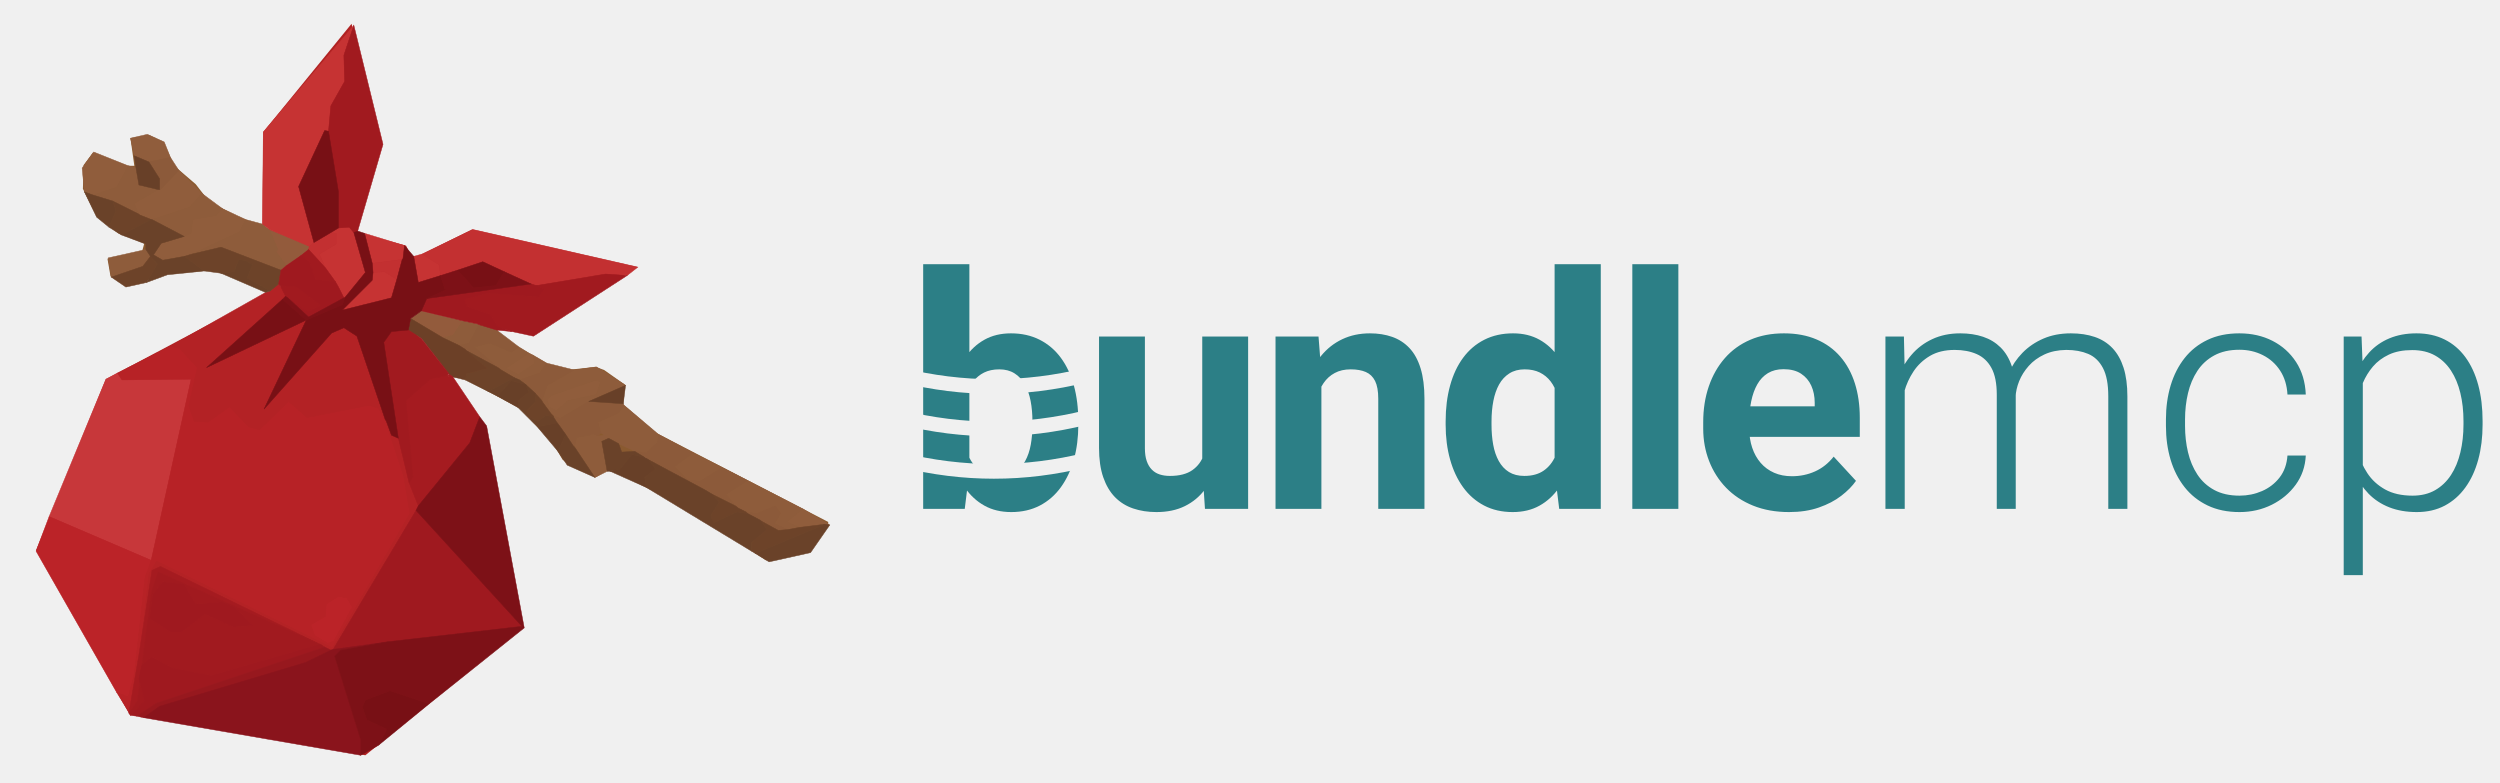
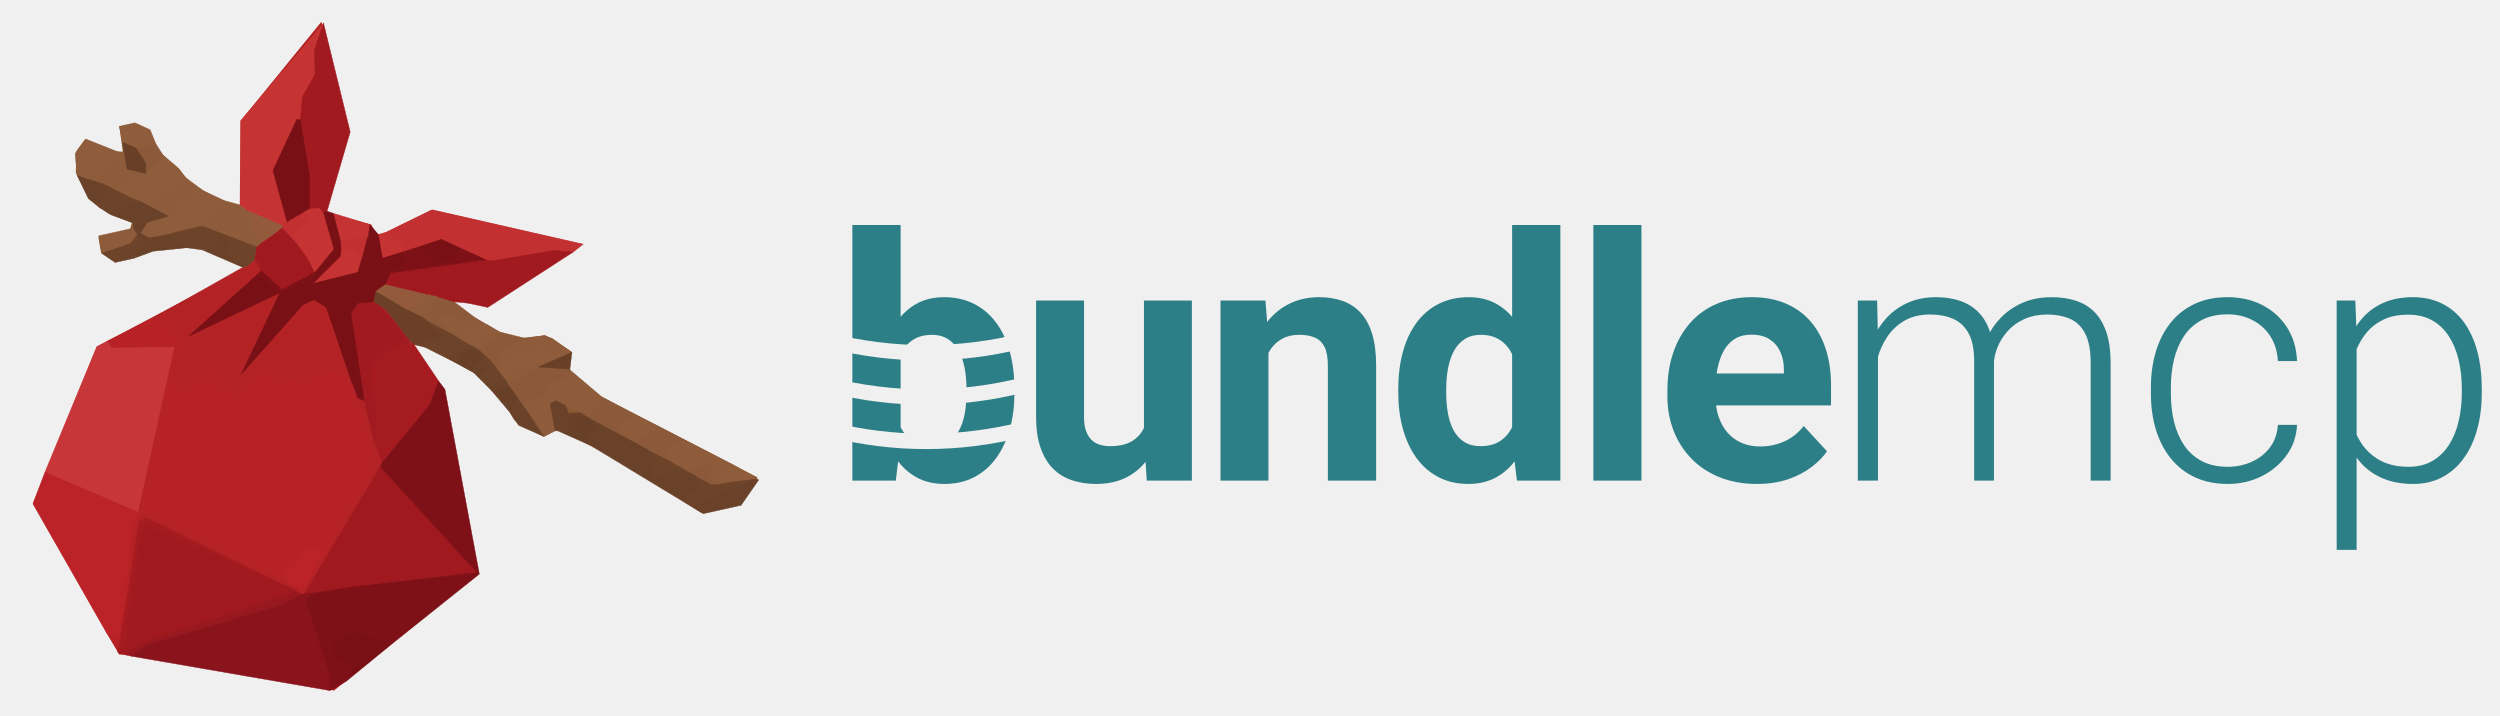
- <svg xmlns="http://www.w3.org/2000/svg" viewBox="0 0 1226.2 384.0" role="img" aria-label="bundlemcp">
-   <g transform="translate(0,0.00) scale(0.37647)">
+ <svg xmlns="http://www.w3.org/2000/svg" viewBox="0 0 1173.5 336.0" role="img" aria-label="bundlemcp">
+   <g transform="translate(0,0.00) scale(0.32941)">
    <polygon points="533.0,417.0 587.0,491.0 604.0,493.0 679.0,533.0 720.0,577.0 733.0,599.0 747.0,609.0 776.0,622.0 790.0,613.0 798.0,613.0 893.0,661.0 998.0,730.0 1055.0,719.0 1079.0,686.0 1079.0,680.0 855.0,564.0 812.0,527.0 814.0,501.0 787.0,482.0 776.0,478.0 739.0,482.0 717.0,476.0 649.0,437.0 648.0,428.0 547.0,406.0" fill="#8a5a30" />
    <polygon points="109.0,215.0 108.0,246.0 126.0,282.0 154.0,304.0 188.0,317.0 185.0,328.0 140.0,337.0 144.0,360.0 164.0,373.0 218.0,357.0 276.0,352.0 307.0,359.0 351.0,380.0 367.0,371.0 367.0,350.0 402.0,323.0 400.0,318.0 309.0,282.0 272.0,262.0 255.0,240.0 227.0,216.0 213.0,185.0 194.0,176.0 170.0,180.0 175.0,216.0 166.0,216.0 121.0,199.0" fill="#8a5a30" />
    <polygon points="458.0,31.0 343.0,172.0 342.0,293.0 399.0,317.0 400.0,326.0 368.0,350.0 366.0,373.0 138.0,494.0 47.0,717.0 169.0,931.0 476.0,984.0 682.0,817.0 633.0,555.0 534.0,424.0 534.0,414.0 547.0,405.0 694.0,437.0 830.0,348.0 615.0,299.0 544.0,334.0 536.0,334.0 529.0,320.0 466.0,303.0 465.0,294.0 498.0,188.0" fill="#b02222" />
    <g fill-rule="evenodd">
      <path d="M175.0 203.0 L170.0 180.0 L192.0 175.0 L214.0 185.0 L222.0 205.0 L194.0 211.0Z" fill="#905d3c" stroke="#905d3c" stroke-width="0.6" />
      <path d="M110.0 250.0 L107.0 219.0 L122.0 198.0 L167.0 216.0 L152.0 244.0 L121.0 254.0Z" fill="#905d3c" stroke="#905d3c" stroke-width="0.6" />
      <path d="M233.0 222.0 L263.0 252.0 L247.0 270.0 L198.0 286.0 L197.0 286.0 L182.0 280.0 L181.0 279.0 L175.0 265.0 L206.0 247.0 L208.0 247.0 L209.0 247.0Z" fill="#905d3c" stroke="#905d3c" stroke-width="0.6" />
      <path d="M290.0 272.0 L320.0 286.0 L312.0 302.0 L250.0 331.0 L240.0 334.0 L212.0 339.0 L200.0 332.0 L210.0 317.0 L240.0 308.0 L249.0 304.0 L251.0 286.0 L281.0 281.0Z" fill="#905d3c" stroke="#905d3c" stroke-width="0.6" />
      <path d="M695.0 463.0 L696.0 474.0 L675.0 488.0 L659.0 480.0 L689.0 460.0Z" fill="#905d3c" stroke="#905d3c" stroke-width="0.6" />
      <path d="M777.0 495.0 L782.0 498.0 L777.0 514.0 L740.0 522.0 L725.0 535.0 L715.0 530.0 L713.0 520.0 L719.0 515.0Z" fill="#905d3c" stroke="#905d3c" stroke-width="0.6" />
      <path d="M1042.0 687.0 L1025.0 680.0 L1046.0 663.0 L1081.0 684.0 L1076.0 683.0 L1075.0 683.0Z" fill="#905d3c" stroke="#905d3c" stroke-width="0.6" />
      <path d="M351.0 299.0 L403.0 321.0 L402.0 325.0 L392.0 333.0 L373.0 346.0 L360.0 328.0 L362.0 325.0Z" fill="#935b3c" stroke="#935b3c" stroke-width="0.6" />
      <path d="M549.0 405.0 L603.0 418.0 L590.0 437.0 L577.0 440.0 L535.0 415.0Z M580.0 438.0 L580.0 439.0 L581.0 439.0 L581.0 438.0Z" fill="#935b3c" stroke="#935b3c" stroke-width="0.6" />
      <path d="M167.0 216.0 L177.0 218.0 L181.0 241.0 L206.0 247.0 L175.0 265.0 L181.0 279.0 L147.0 262.0 L121.0 254.0 L152.0 244.0Z" fill="#8e5c3b" stroke="#8e5c3b" stroke-width="0.6" />
      <path d="M263.0 252.0 L290.0 272.0 L281.0 281.0 L251.0 286.0 L249.0 304.0 L240.0 308.0 L198.0 286.0 L247.0 270.0Z" fill="#8e5c3b" stroke="#8e5c3b" stroke-width="0.6" />
      <path d="M320.0 286.0 L342.0 292.0 L350.0 298.0 L351.0 299.0 L362.0 325.0 L360.0 328.0 L373.0 346.0 L366.0 352.0 L288.0 322.0 L250.0 331.0 L312.0 302.0Z" fill="#8e5c3b" stroke="#8e5c3b" stroke-width="0.6" />
      <path d="M145.0 361.0 L141.0 336.0 L190.0 325.0 L196.0 334.0 L186.0 347.0Z" fill="#8e5c3b" stroke="#8e5c3b" stroke-width="0.6" />
      <path d="M603.0 418.0 L622.0 422.0 L624.0 423.0 L611.0 447.0 L598.0 450.0 L577.0 440.0 L590.0 437.0Z" fill="#8e5c3b" stroke="#8e5c3b" stroke-width="0.6" />
      <path d="M649.0 479.0 L618.0 452.0 L638.0 447.0 L666.0 459.0 L676.0 452.0 L689.0 460.0 L659.0 480.0 L675.0 488.0 L696.0 474.0 L695.0 463.0 L712.0 473.0 L703.0 486.0 L677.0 495.0 L670.0 492.0 L653.0 482.0Z" fill="#8e5c3b" stroke="#8e5c3b" stroke-width="0.6" />
      <path d="M748.0 482.0 L777.0 478.0 L815.0 502.0 L767.0 523.0 L730.0 545.0 L721.0 542.0 L718.0 539.0 L707.0 524.0 L706.0 522.0 L713.0 502.0Z M777.0 495.0 L719.0 515.0 L713.0 520.0 L715.0 530.0 L725.0 535.0 L740.0 522.0 L777.0 514.0 L782.0 498.0Z" fill="#8e5c3b" stroke="#8e5c3b" stroke-width="0.6" />
      <path d="M783.0 564.0 L779.0 550.0 L806.0 538.0 L813.0 528.0 L858.0 566.0 L857.0 576.0 L842.0 590.0 L827.0 588.0 L806.0 578.0 L793.0 571.0 L784.0 575.0 L791.0 614.0 L775.0 622.0 L749.0 583.0 L749.0 580.0 L751.0 570.0 L768.0 567.0 L773.0 565.0 L779.0 568.0 L787.0 567.0Z" fill="#8e5c3b" stroke="#8e5c3b" stroke-width="0.6" />
      <path d="M903.0 590.0 L941.0 609.0 L912.0 627.0 L896.0 625.0 L879.0 608.0Z" fill="#8e5c3b" stroke="#8e5c3b" stroke-width="0.6" />
      <path d="M974.0 626.0 L1046.0 663.0 L1025.0 680.0 L1042.0 687.0 L1026.0 690.0 L1009.0 682.0 L1017.0 669.0 L1010.0 659.0 L986.0 669.0 L972.0 667.0 L970.0 666.0 L962.0 662.0 L958.0 659.0 L946.0 644.0Z" fill="#8e5c3b" stroke="#8e5c3b" stroke-width="0.6" />
      <path d="M194.0 211.0 L222.0 205.0 L233.0 222.0 L209.0 247.0 L208.0 247.0 L208.0 233.0Z" fill="#8c5a3a" stroke="#8c5a3a" stroke-width="0.6" />
      <path d="M624.0 423.0 L647.0 430.0 L676.0 452.0 L666.0 459.0 L638.0 447.0 L618.0 452.0 L649.0 479.0 L608.0 457.0 L606.0 455.0 L598.0 450.0 L611.0 447.0Z" fill="#8c5a3a" stroke="#8c5a3a" stroke-width="0.6" />
      <path d="M712.0 473.0 L748.0 482.0 L713.0 502.0 L706.0 522.0 L697.0 512.0 L685.0 501.0 L677.0 495.0 L703.0 486.0Z" fill="#8c5a3a" stroke="#8c5a3a" stroke-width="0.6" />
      <path d="M767.0 523.0 L812.0 526.0 L813.0 528.0 L806.0 538.0 L779.0 550.0 L783.0 564.0 L779.0 568.0 L773.0 565.0 L768.0 567.0 L751.0 570.0 L749.0 580.0 L747.0 581.0 L737.0 566.0 L727.0 552.0 L726.0 551.0 L721.0 543.0 L721.0 542.0 L730.0 545.0Z" fill="#8c5a3a" stroke="#8c5a3a" stroke-width="0.6" />
      <path d="M858.0 566.0 L903.0 590.0 L879.0 608.0 L896.0 625.0 L912.0 627.0 L941.0 609.0 L974.0 626.0 L946.0 644.0 L958.0 659.0 L928.0 644.0 L918.0 638.0 L845.0 599.0 L842.0 597.0 L841.0 597.0 L840.0 596.0 L827.0 588.0 L842.0 590.0 L857.0 576.0Z" fill="#8c5a3a" stroke="#8c5a3a" stroke-width="0.6" />
      <path d="M972.0 667.0 L986.0 669.0 L1010.0 659.0 L1017.0 669.0 L1009.0 682.0 L1026.0 690.0 L1014.0 691.0 L992.0 679.0 L991.0 678.0 L976.0 670.0 L974.0 669.0Z" fill="#8c5a3a" stroke="#8c5a3a" stroke-width="0.6" />
      <path d="M64.0 673.0 L138.0 494.0 L153.0 486.0 L159.0 495.0 L249.0 494.0 L197.0 730.0Z" fill="#c7373a" stroke="#c7373a" stroke-width="0.6" />
      <path d="M342.0 292.0 L343.0 172.0 L461.0 33.0 L448.0 72.0 L449.0 106.0 L431.0 138.0 L428.0 171.0 L423.0 170.0 L389.0 243.0 L409.0 316.0 L403.0 321.0 L351.0 299.0 L350.0 298.0Z" fill="#c63333" stroke="#c63333" stroke-width="0.6" />
      <path d="M475.0 304.0 L527.0 320.0 L525.0 337.0 L524.0 338.0 L485.0 343.0Z" fill="#c63333" stroke="#c63333" stroke-width="0.6" />
      <path d="M539.0 334.0 L550.0 331.0 L572.0 345.0 L574.0 359.0 L545.0 368.0Z" fill="#c63333" stroke="#c63333" stroke-width="0.6" />
      <path d="M431.0 303.0 L441.0 297.0 L455.0 296.0 L461.0 303.0 L476.0 355.0 L449.0 388.0 L448.0 388.0 L441.0 374.0 L437.0 367.0 L424.0 349.0 L416.0 331.0 L438.0 318.0 L438.0 304.0Z" fill="#c63333" stroke="#c63333" stroke-width="0.6" />
      <path d="M486.0 355.0 L501.0 354.0 L517.0 364.0 L510.0 388.0 L446.0 404.0 L485.0 365.0Z" fill="#c63333" stroke="#c63333" stroke-width="0.6" />
      <path d="M431.0 303.0 L438.0 304.0 L438.0 318.0 L416.0 331.0 L424.0 349.0 L402.0 325.0 L403.0 321.0 L409.0 316.0Z" fill="#c33031" stroke="#c33031" stroke-width="0.6" />
      <path d="M485.0 343.0 L524.0 338.0 L517.0 364.0 L501.0 354.0 L486.0 355.0Z" fill="#c33031" stroke="#c33031" stroke-width="0.6" />
      <path d="M550.0 331.0 L616.0 299.0 L831.0 348.0 L817.0 359.0 L789.0 357.0 L699.0 372.0 L692.0 370.0 L657.0 354.0 L629.0 341.0 L596.0 352.0 L574.0 359.0 L572.0 345.0Z" fill="#c33031" stroke="#c33031" stroke-width="0.6" />
      <path d="M441.0 777.0 L452.0 779.0 L459.0 791.0 L435.0 835.0 L427.0 838.0 L410.0 828.0 L405.0 814.0 L424.0 803.0 L425.0 787.0Z" fill="#bb2328" stroke="#bb2328" stroke-width="0.6" />
      <path d="M152.0 902.0 L47.0 718.0 L64.0 673.0 L197.0 730.0 L189.0 752.0 L175.0 878.0 L167.0 908.0Z" fill="#bb2328" stroke="#bb2328" stroke-width="0.6" />
      <path d="M153.0 486.0 L222.0 451.0 L234.0 454.0 L257.0 479.0 L246.0 529.0 L253.0 549.0 L271.0 550.0 L299.0 530.0 L324.0 556.0 L338.0 560.0 L376.0 523.0 L400.0 544.0 L481.0 528.0 L493.0 532.0 L502.0 548.0 L526.0 620.0 L534.0 669.0 L433.0 844.0 L204.0 731.0 L194.0 748.0 L185.0 827.0 L181.0 853.0 L168.0 928.0 L152.0 902.0 L167.0 908.0 L175.0 878.0 L189.0 752.0 L197.0 730.0 L249.0 494.0 L159.0 495.0Z M441.0 777.0 L425.0 787.0 L424.0 803.0 L405.0 814.0 L410.0 828.0 L427.0 838.0 L435.0 835.0 L459.0 791.0 L452.0 779.0Z" fill="#b72226" stroke="#b72226" stroke-width="0.6" />
      <path d="M352.0 379.0 L363.0 370.0 L365.0 372.0 L372.0 386.0 L368.0 390.0 L269.0 479.0 L399.0 417.0 L344.0 533.0 L432.0 434.0 L448.0 427.0 L465.0 438.0 L502.0 547.0 L502.0 548.0 L493.0 532.0 L481.0 528.0 L400.0 544.0 L376.0 523.0 L338.0 560.0 L324.0 556.0 L299.0 530.0 L271.0 550.0 L253.0 549.0 L246.0 529.0 L257.0 479.0 L234.0 454.0 L222.0 451.0 L346.0 381.0Z" fill="#b32225" stroke="#b32225" stroke-width="0.6" />
      <path d="M502.0 548.0 L503.0 548.0 L510.0 567.0 L519.0 571.0 L533.0 629.0 L545.0 659.0 L542.0 665.0 L434.0 846.0 L431.0 847.0 L423.0 843.0 L417.0 839.0 L416.0 839.0 L414.0 838.0 L209.0 738.0 L198.0 743.0 L185.0 827.0 L194.0 748.0 L204.0 731.0 L433.0 844.0 L534.0 669.0 L526.0 620.0Z" fill="#b32225" stroke="#b32225" stroke-width="0.6" />
      <path d="M147.0 262.0 L181.0 279.0 L182.0 280.0 L197.0 286.0 L158.0 306.0 L142.0 296.0 L151.0 275.0Z" fill="#6d4329" stroke="#6d4329" stroke-width="0.6" />
      <path d="M145.0 361.0 L186.0 347.0 L196.0 334.0 L205.0 344.0 L191.0 368.0 L164.0 374.0Z" fill="#6d4329" stroke="#6d4329" stroke-width="0.6" />
      <path d="M250.0 331.0 L288.0 322.0 L366.0 352.0 L363.0 370.0 L352.0 379.0 L322.0 362.0 L329.0 345.0 L321.0 340.0 L311.0 338.0 L305.0 354.0 L288.0 356.0 L266.0 353.0 L240.0 334.0Z" fill="#6d4329" stroke="#6d4329" stroke-width="0.6" />
      <path d="M608.0 457.0 L649.0 479.0 L653.0 482.0 L670.0 492.0 L636.0 510.0 L606.0 495.0 L608.0 487.0 L635.0 480.0Z" fill="#6d4329" stroke="#6d4329" stroke-width="0.6" />
      <path d="M697.0 512.0 L706.0 522.0 L707.0 524.0 L718.0 539.0 L721.0 542.0 L721.0 543.0 L711.0 541.0 L701.0 549.0 L690.0 543.0 L686.0 535.0 L698.0 523.0Z" fill="#6d4329" stroke="#6d4329" stroke-width="0.6" />
      <path d="M928.0 644.0 L958.0 659.0 L962.0 662.0 L970.0 666.0 L972.0 667.0 L974.0 669.0 L960.0 667.0 L930.0 681.0 L926.0 672.0 L937.0 654.0Z" fill="#6d4329" stroke="#6d4329" stroke-width="0.6" />
      <path d="M992.0 679.0 L1014.0 691.0 L1026.0 690.0 L1042.0 687.0 L1075.0 683.0 L984.0 721.0 L979.0 718.0 L979.0 707.0 L999.0 690.0Z" fill="#6d4329" stroke="#6d4329" stroke-width="0.6" />
      <path d="M110.0 250.0 L121.0 254.0 L147.0 262.0 L151.0 275.0 L142.0 296.0 L126.0 283.0Z" fill="#6a4229" stroke="#6a4229" stroke-width="0.6" />
      <path d="M158.0 306.0 L197.0 286.0 L198.0 286.0 L240.0 308.0 L210.0 317.0 L200.0 332.0 L212.0 339.0 L240.0 334.0 L266.0 353.0 L218.0 358.0 L191.0 368.0 L205.0 344.0 L196.0 334.0 L190.0 325.0 L190.0 318.0Z" fill="#6a4229" stroke="#6a4229" stroke-width="0.6" />
      <path d="M288.0 356.0 L305.0 354.0 L311.0 338.0 L321.0 340.0 L329.0 345.0 L322.0 362.0 L352.0 379.0 L346.0 381.0Z" fill="#6a4229" stroke="#6a4229" stroke-width="0.6" />
      <path d="M636.0 510.0 L670.0 492.0 L677.0 495.0 L685.0 501.0 L666.0 496.0 L648.0 516.0Z" fill="#6a4229" stroke="#6a4229" stroke-width="0.6" />
      <path d="M685.0 501.0 L697.0 512.0 L698.0 523.0 L686.0 535.0 L690.0 543.0 L701.0 549.0 L711.0 541.0 L721.0 543.0 L726.0 551.0 L700.0 556.0 L675.0 531.0 L675.0 522.0 L689.0 511.0Z" fill="#6a4229" stroke="#6a4229" stroke-width="0.6" />
      <path d="M791.0 614.0 L784.0 575.0 L793.0 571.0 L806.0 578.0 L810.0 589.0 L827.0 588.0 L840.0 596.0 L823.0 592.0 L808.0 611.0 L795.0 614.0Z" fill="#6a4229" stroke="#6a4229" stroke-width="0.6" />
      <path d="M737.0 566.0 L747.0 581.0 L749.0 583.0 L775.0 622.0 L739.0 606.0 L727.0 588.0Z" fill="#6a4229" stroke="#6a4229" stroke-width="0.6" />
      <path d="M845.0 599.0 L918.0 638.0 L928.0 644.0 L937.0 654.0 L926.0 672.0 L930.0 681.0 L960.0 667.0 L974.0 669.0 L976.0 670.0 L991.0 678.0 L992.0 679.0 L999.0 690.0 L979.0 707.0 L979.0 718.0 L842.0 635.0 L840.0 622.0 L854.0 611.0Z" fill="#6a4229" stroke="#6a4229" stroke-width="0.6" />
      <path d="M1076.0 683.0 L1081.0 684.0 L1056.0 720.0 L1002.0 732.0 L984.0 721.0 L1075.0 683.0Z" fill="#6a4229" stroke="#6a4229" stroke-width="0.6" />
      <path d="M535.0 415.0 L577.0 440.0 L598.0 450.0 L606.0 455.0 L608.0 457.0 L635.0 480.0 L608.0 487.0 L606.0 495.0 L590.0 491.0 L586.0 488.0 L585.0 487.0 L549.0 441.0 L532.0 430.0Z" fill="#6c4027" stroke="#6c4027" stroke-width="0.6" />
      <path d="M175.0 203.0 L194.0 211.0 L208.0 233.0 L208.0 247.0 L206.0 247.0 L181.0 241.0 L177.0 218.0Z" fill="#684028" stroke="#684028" stroke-width="0.6" />
      <path d="M767.0 523.0 L815.0 502.0 L812.0 526.0Z" fill="#684028" stroke="#684028" stroke-width="0.6" />
      <path d="M648.0 516.0 L666.0 496.0 L685.0 501.0 L689.0 511.0 L675.0 522.0 L675.0 531.0Z" fill="#684028" stroke="#684028" stroke-width="0.6" />
      <path d="M700.0 556.0 L726.0 551.0 L727.0 552.0 L737.0 566.0 L727.0 588.0Z" fill="#684028" stroke="#684028" stroke-width="0.6" />
      <path d="M795.0 614.0 L808.0 611.0 L823.0 592.0 L840.0 596.0 L841.0 597.0 L842.0 597.0 L845.0 599.0 L854.0 611.0 L840.0 622.0 L842.0 635.0Z" fill="#684028" stroke="#684028" stroke-width="0.6" />
      <path d="M533.0 629.0 L538.0 622.0 L529.0 522.0 L561.0 494.0 L583.0 489.0 L586.0 488.0 L590.0 491.0 L625.0 543.0 L612.0 577.0 L545.0 659.0Z M584.0 490.0 L584.0 491.0 L585.0 491.0 L585.0 490.0Z" fill="#a51b20" stroke="#a51b20" stroke-width="0.6" />
      <path d="M185.0 827.0 L198.0 743.0 L209.0 738.0 L414.0 838.0 L206.0 745.0 L197.0 772.0 L179.0 913.0 L168.0 929.0 L168.0 928.0 L181.0 853.0Z" fill="#a51b20" stroke="#a51b20" stroke-width="0.6" />
      <path d="M428.0 171.0 L431.0 138.0 L449.0 106.0 L448.0 72.0 L461.0 33.0 L499.0 188.0 L466.0 301.0 L461.0 303.0 L455.0 296.0 L441.0 297.0 L441.0 250.0Z" fill="#a11a1f" stroke="#a11a1f" stroke-width="0.6" />
      <path d="M392.0 333.0 L402.0 325.0 L424.0 349.0 L437.0 367.0 L411.0 364.0 L403.0 341.0Z" fill="#a11a1f" stroke="#a11a1f" stroke-width="0.6" />
      <path d="M365.0 372.0 L386.0 374.0 L418.0 398.0 L401.0 406.0 L375.0 388.0 L372.0 386.0Z" fill="#a11a1f" stroke="#a11a1f" stroke-width="0.6" />
      <path d="M699.0 372.0 L789.0 357.0 L817.0 359.0 L695.0 438.0 L667.0 432.0 L648.0 425.0 L639.0 410.0 L608.0 399.0 L605.0 390.0 L636.0 382.0 L702.0 387.0 L709.0 377.0Z" fill="#a11a1f" stroke="#a11a1f" stroke-width="0.6" />
      <path d="M519.0 571.0 L500.0 446.0 L510.0 432.0 L532.0 430.0 L549.0 441.0 L585.0 487.0 L583.0 489.0 L561.0 494.0 L529.0 522.0 L538.0 622.0 L533.0 629.0Z" fill="#a11a1f" stroke="#a11a1f" stroke-width="0.6" />
      <path d="M168.0 929.0 L179.0 913.0 L197.0 772.0 L206.0 745.0 L414.0 838.0 L416.0 839.0 L417.0 839.0 L275.0 880.0 L224.0 870.0 L198.0 856.0 L185.0 866.0 L181.0 884.0 L188.0 913.0 L170.0 932.0Z M212.0 758.0 L199.0 774.0 L195.0 806.0 L223.0 824.0 L236.0 824.0 L267.0 800.0 L304.0 817.0 L329.0 815.0 L306.0 791.0 L289.0 784.0 L255.0 787.0 L240.0 761.0Z" fill="#a11a1f" stroke="#a11a1f" stroke-width="0.6" />
      <path d="M373.0 346.0 L392.0 333.0 L403.0 341.0 L411.0 364.0 L437.0 367.0 L441.0 374.0 L448.0 388.0 L402.0 413.0 L375.0 388.0 L401.0 406.0 L418.0 398.0 L386.0 374.0 L365.0 372.0 L363.0 370.0 L366.0 352.0Z" fill="#9f191f" stroke="#9f191f" stroke-width="0.6" />
      <path d="M692.0 370.0 L699.0 372.0 L709.0 377.0 L702.0 387.0 L636.0 382.0 L605.0 390.0 L608.0 399.0 L639.0 410.0 L648.0 425.0 L667.0 432.0 L647.0 430.0 L624.0 423.0 L622.0 422.0 L603.0 418.0 L549.0 405.0 L556.0 389.0Z" fill="#9f191f" stroke="#9f191f" stroke-width="0.6" />
      <path d="M212.0 758.0 L240.0 761.0 L255.0 787.0 L289.0 784.0 L306.0 791.0 L329.0 815.0 L304.0 817.0 L267.0 800.0 L236.0 824.0 L223.0 824.0 L195.0 806.0 L199.0 774.0Z" fill="#9f191f" stroke="#9f191f" stroke-width="0.6" />
      <path d="M434.0 846.0 L542.0 665.0 L680.0 816.0 L506.0 836.0Z" fill="#9f191f" stroke="#9f191f" stroke-width="0.6" />
      <path d="M417.0 839.0 L423.0 843.0 L204.0 916.0 L178.0 933.0 L170.0 932.0 L188.0 913.0 L181.0 884.0 L185.0 866.0 L198.0 856.0 L224.0 870.0 L275.0 880.0Z" fill="#9f191f" stroke="#9f191f" stroke-width="0.6" />
      <path d="M178.0 933.0 L204.0 916.0 L423.0 843.0 L431.0 847.0 L398.0 863.0 L208.0 920.0 L187.0 935.0Z" fill="#97181e" stroke="#97181e" stroke-width="0.6" />
      <path d="M434.0 846.0 L506.0 836.0 L444.0 847.0 L436.0 855.0 L470.0 964.0 L470.0 984.0 L187.0 935.0 L208.0 920.0 L398.0 863.0 L431.0 847.0Z" fill="#8a141c" stroke="#8a141c" stroke-width="0.6" />
      <path d="M574.0 359.0 L596.0 352.0 L617.0 375.0 L646.0 372.0 L657.0 354.0 L692.0 370.0 L556.0 389.0 L580.0 378.0Z" fill="#7d1117" stroke="#7d1117" stroke-width="0.6" />
      <path d="M368.0 390.0 L372.0 386.0 L375.0 388.0 L402.0 413.0 L448.0 388.0 L449.0 388.0 L446.0 397.0 L399.0 417.0Z" fill="#7d1117" stroke="#7d1117" stroke-width="0.6" />
      <path d="M625.0 543.0 L634.0 555.0 L683.0 818.0 L559.0 917.0 L508.0 900.0 L476.0 912.0 L472.0 921.0 L478.0 938.0 L504.0 950.0 L493.0 971.0 L470.0 984.0 L470.0 964.0 L436.0 855.0 L444.0 847.0 L506.0 836.0 L680.0 816.0 L542.0 665.0 L545.0 659.0 L612.0 577.0Z" fill="#7d1117" stroke="#7d1117" stroke-width="0.6" />
      <path d="M409.0 316.0 L389.0 243.0 L423.0 170.0 L428.0 171.0 L441.0 250.0 L441.0 297.0 L431.0 303.0Z" fill="#781015" stroke="#781015" stroke-width="0.6" />
      <path d="M596.0 352.0 L629.0 341.0 L657.0 354.0 L646.0 372.0 L617.0 375.0Z" fill="#781015" stroke="#781015" stroke-width="0.6" />
      <path d="M399.0 417.0 L269.0 479.0 L368.0 390.0Z" fill="#781015" stroke="#781015" stroke-width="0.6" />
      <path d="M461.0 303.0 L466.0 301.0 L475.0 304.0 L485.0 343.0 L486.0 355.0 L485.0 365.0 L446.0 404.0 L510.0 388.0 L517.0 364.0 L524.0 338.0 L525.0 337.0 L527.0 320.0 L539.0 334.0 L545.0 368.0 L574.0 359.0 L580.0 378.0 L556.0 389.0 L549.0 405.0 L535.0 415.0 L532.0 430.0 L510.0 432.0 L500.0 446.0 L519.0 571.0 L510.0 567.0 L503.0 548.0 L502.0 547.0 L465.0 438.0 L448.0 427.0 L432.0 434.0 L344.0 533.0 L399.0 417.0 L446.0 397.0 L449.0 388.0 L476.0 355.0Z" fill="#781015" stroke="#781015" stroke-width="0.6" />
      <path d="M493.0 971.0 L504.0 950.0 L478.0 938.0 L472.0 921.0 L476.0 912.0 L508.0 900.0 L559.0 917.0Z" fill="#781015" stroke="#781015" stroke-width="0.6" />
    </g>
  </g>
-   <g transform="translate(444.05,114.91)">
+   <g transform="translate(391.34,90.91)">
    <defs>
      <mask id="b-slits" maskUnits="userSpaceOnUse" x="0" y="0" width="782.1" height="160.0">
        <rect width="782.1" height="160.0" fill="#fff" />
        <g transform="translate(0.00,49.89) scale(0.8688,1.6)" fill="none" stroke="#000" stroke-width="4.5">
          <path d="M-2 12 Q50 19 102 12" />
          <path d="M-2 25 Q50 32 102 25" />
          <path d="M-2 38 Q50 45 102 38" />
        </g>
      </mask>
    </defs>
    <path d="M31.41 116.25V14.69H8.75V134.69H29.14ZM84.84 93.44V91.80Q84.84 82.11 82.66 74.18Q80.47 66.25 76.25 60.55Q72.03 54.84 65.86 51.72Q59.69 48.59 51.80 48.59Q44.38 48.59 38.79 51.72Q33.20 54.84 29.26 60.59Q25.31 66.33 22.89 74.10Q20.47 81.88 19.38 91.09V94.69Q20.47 103.52 22.89 111.09Q25.31 118.67 29.26 124.34Q33.20 130.00 38.83 133.12Q44.45 136.25 51.95 136.25Q59.84 136.25 65.98 133.05Q72.11 129.84 76.29 124.06Q80.47 118.28 82.66 110.47Q84.84 102.66 84.84 93.44ZM62.34 91.80V93.44Q62.34 98.67 61.52 103.20Q60.70 107.73 58.79 111.21Q56.88 114.69 53.79 116.60Q50.70 118.52 46.25 118.52Q40.47 118.52 36.72 115.90Q32.97 113.28 30.98 108.67Q28.98 104.06 28.67 98.05V87.81Q28.91 82.89 30.04 78.95Q31.17 75.00 33.32 72.19Q35.47 69.38 38.63 67.81Q41.80 66.25 46.09 66.25Q50.47 66.25 53.59 68.24Q56.72 70.23 58.63 73.67Q60.55 77.11 61.45 81.76Q62.34 86.41 62.34 91.80Z" fill="#2c7f86" mask="url(#b-slits)" />
    <path d="M145.63 114.45V50.16H168.13V134.69H146.96ZM148.13 97.11 154.77 96.95Q154.77 105.39 152.82 112.62Q150.86 119.84 146.96 125.12Q143.05 130.39 137.11 133.32Q131.18 136.25 123.13 136.25Q116.96 136.25 111.76 134.49Q106.57 132.73 102.85 128.95Q99.14 125.16 97.07 119.18Q95.00 113.20 95.00 104.77V50.16H117.50V104.92Q117.50 108.67 118.40 111.25Q119.30 113.83 120.94 115.47Q122.58 117.11 124.81 117.81Q127.03 118.52 129.77 118.52Q136.72 118.52 140.75 115.70Q144.77 112.89 146.45 108.01Q148.13 103.12 148.13 97.11Z M204.07 68.20V134.69H181.57V50.16H202.66ZM200.79 89.45H194.69Q194.69 80.08 197.12 72.54Q199.54 65.00 203.91 59.65Q208.29 54.30 214.34 51.45Q220.40 48.59 227.90 48.59Q233.83 48.59 238.76 50.31Q243.68 52.03 247.23 55.78Q250.79 59.53 252.70 65.70Q254.62 71.88 254.62 80.78V134.69H231.96V80.70Q231.96 75.08 230.40 71.95Q228.83 68.83 225.83 67.54Q222.82 66.25 218.44 66.25Q213.91 66.25 210.59 68.05Q207.27 69.84 205.12 73.01Q202.97 76.17 201.88 80.39Q200.79 84.61 200.79 89.45Z M318.45 116.25V14.69H341.10V134.69H320.71ZM265.01 93.44V91.80Q265.01 82.11 267.20 74.18Q269.38 66.25 273.60 60.55Q277.82 54.84 283.99 51.72Q290.17 48.59 298.06 48.59Q305.48 48.59 311.06 51.72Q316.65 54.84 320.60 60.59Q324.54 66.33 326.96 74.10Q329.38 81.88 330.48 91.09V94.69Q329.38 103.52 326.96 111.09Q324.54 118.67 320.60 124.34Q316.65 130.00 311.02 133.12Q305.40 136.25 297.90 136.25Q290.01 136.25 283.88 133.05Q277.74 129.84 273.56 124.06Q269.38 118.28 267.20 110.47Q265.01 102.66 265.01 93.44ZM287.51 91.80V93.44Q287.51 98.67 288.33 103.20Q289.15 107.73 291.06 111.21Q292.98 114.69 296.06 116.60Q299.15 118.52 303.60 118.52Q309.38 118.52 313.13 115.90Q316.88 113.28 318.88 108.67Q320.87 104.06 321.18 98.05V87.81Q320.95 82.89 319.81 78.95Q318.68 75.00 316.53 72.19Q314.38 69.38 311.22 67.81Q308.06 66.25 303.76 66.25Q299.38 66.25 296.26 68.24Q293.13 70.23 291.22 73.67Q289.31 77.11 288.41 81.76Q287.51 86.41 287.51 91.80Z M379.15 14.69V134.69H356.57V14.69Z M433.45 136.25Q423.61 136.25 415.80 133.09Q407.98 129.92 402.55 124.30Q397.12 118.67 394.23 111.21Q391.34 103.75 391.34 95.31V92.19Q391.34 82.58 394.08 74.61Q396.81 66.64 401.93 60.78Q407.05 54.92 414.39 51.76Q421.73 48.59 430.95 48.59Q439.94 48.59 446.89 51.56Q453.84 54.53 458.57 60.00Q463.30 65.47 465.72 73.09Q468.14 80.70 468.14 90.00V99.38H400.95V84.38H446.03V82.66Q446.03 77.97 444.35 74.26Q442.67 70.55 439.31 68.36Q435.95 66.17 430.72 66.17Q426.27 66.17 423.06 68.12Q419.86 70.08 417.87 73.59Q415.88 77.11 414.90 81.84Q413.92 86.56 413.92 92.19V95.31Q413.92 100.39 415.37 104.69Q416.81 108.98 419.51 112.11Q422.20 115.23 426.07 116.95Q429.94 118.67 434.86 118.67Q440.95 118.67 446.23 116.29Q451.50 113.91 455.33 109.06L466.27 120.94Q463.61 124.77 459.04 128.28Q454.47 131.80 448.06 134.02Q441.66 136.25 433.45 136.25Z M490.18 67.58V134.69H480.72V50.16H489.78ZM488.38 87.19 483.93 84.84Q484.32 77.34 486.74 70.78Q489.16 64.22 493.42 59.22Q497.68 54.22 503.73 51.41Q509.78 48.59 517.44 48.59Q523.61 48.59 528.61 50.27Q533.61 51.95 537.21 55.51Q540.80 59.06 542.71 64.73Q544.63 70.39 544.63 78.36V134.69H535.33V78.75Q535.33 70.31 532.71 65.55Q530.10 60.78 525.45 58.75Q520.80 56.72 514.71 56.72Q507.52 56.72 502.56 59.65Q497.60 62.58 494.51 67.23Q491.43 71.88 489.98 77.15Q488.53 82.42 488.38 87.19ZM544.55 79.84 538.30 80.00Q538.69 73.83 541.15 68.20Q543.61 62.58 547.91 58.16Q552.21 53.75 558.18 51.17Q564.16 48.59 571.66 48.59Q578.22 48.59 583.38 50.35Q588.53 52.11 592.09 55.86Q595.64 59.61 597.52 65.47Q599.39 71.33 599.39 79.53V134.69H590.02V79.45Q590.02 70.55 587.40 65.59Q584.78 60.62 580.17 58.67Q575.57 56.72 569.39 56.72Q563.30 56.80 558.69 58.95Q554.08 61.09 551.00 64.57Q547.91 68.05 546.31 72.03Q544.71 76.02 544.55 79.84Z M654.39 128.20Q660.25 128.20 665.45 125.94Q670.64 123.67 674.04 119.30Q677.44 114.92 677.91 108.52H686.89Q686.50 116.56 681.97 122.81Q677.44 129.06 670.21 132.66Q662.99 136.25 654.39 136.25Q645.49 136.25 638.73 133.01Q631.97 129.77 627.44 124.02Q622.91 118.28 620.60 110.62Q618.30 102.97 618.30 94.06V90.78Q618.30 81.88 620.60 74.18Q622.91 66.48 627.44 60.74Q631.97 55.00 638.69 51.80Q645.41 48.59 654.32 48.59Q663.38 48.59 670.57 52.27Q677.75 55.94 682.13 62.66Q686.50 69.38 686.89 78.59H677.91Q677.52 71.80 674.32 66.88Q671.11 61.95 665.88 59.30Q660.64 56.64 654.32 56.64Q647.13 56.64 642.01 59.41Q636.89 62.19 633.73 66.99Q630.57 71.80 629.12 77.93Q627.67 84.06 627.67 90.78V94.06Q627.67 100.78 629.12 106.91Q630.57 113.05 633.73 117.85Q636.89 122.66 642.01 125.43Q647.13 128.20 654.39 128.20Z M714.86 66.41V167.19H705.49V50.16H714.24ZM773.61 91.64V93.28Q773.61 102.73 771.46 110.59Q769.32 118.44 765.17 124.18Q761.03 129.92 755.06 133.09Q749.08 136.25 741.35 136.25Q733.77 136.25 727.83 133.91Q721.89 131.56 717.67 127.23Q713.46 122.89 710.88 117.03Q708.30 111.17 707.36 104.22V82.66Q708.53 75.00 711.19 68.75Q713.85 62.50 717.99 57.97Q722.13 53.44 727.95 51.02Q733.77 48.59 741.19 48.59Q748.92 48.59 754.98 51.60Q761.03 54.61 765.17 60.27Q769.32 65.94 771.46 73.87Q773.61 81.80 773.61 91.64ZM764.24 93.28V91.64Q764.24 84.22 762.71 77.89Q761.19 71.56 758.10 66.84Q755.02 62.11 750.29 59.45Q745.57 56.80 739.08 56.80Q732.36 56.80 727.64 59.02Q722.91 61.25 719.82 64.88Q716.74 68.52 714.94 72.81Q713.14 77.11 712.28 81.25V106.17Q713.77 112.11 717.05 117.11Q720.33 122.11 725.80 125.16Q731.27 128.20 739.24 128.20Q745.64 128.20 750.33 125.51Q755.02 122.81 758.10 118.09Q761.19 113.36 762.71 106.99Q764.24 100.62 764.24 93.28Z" fill="#2c7f86" />
  </g>
</svg>
